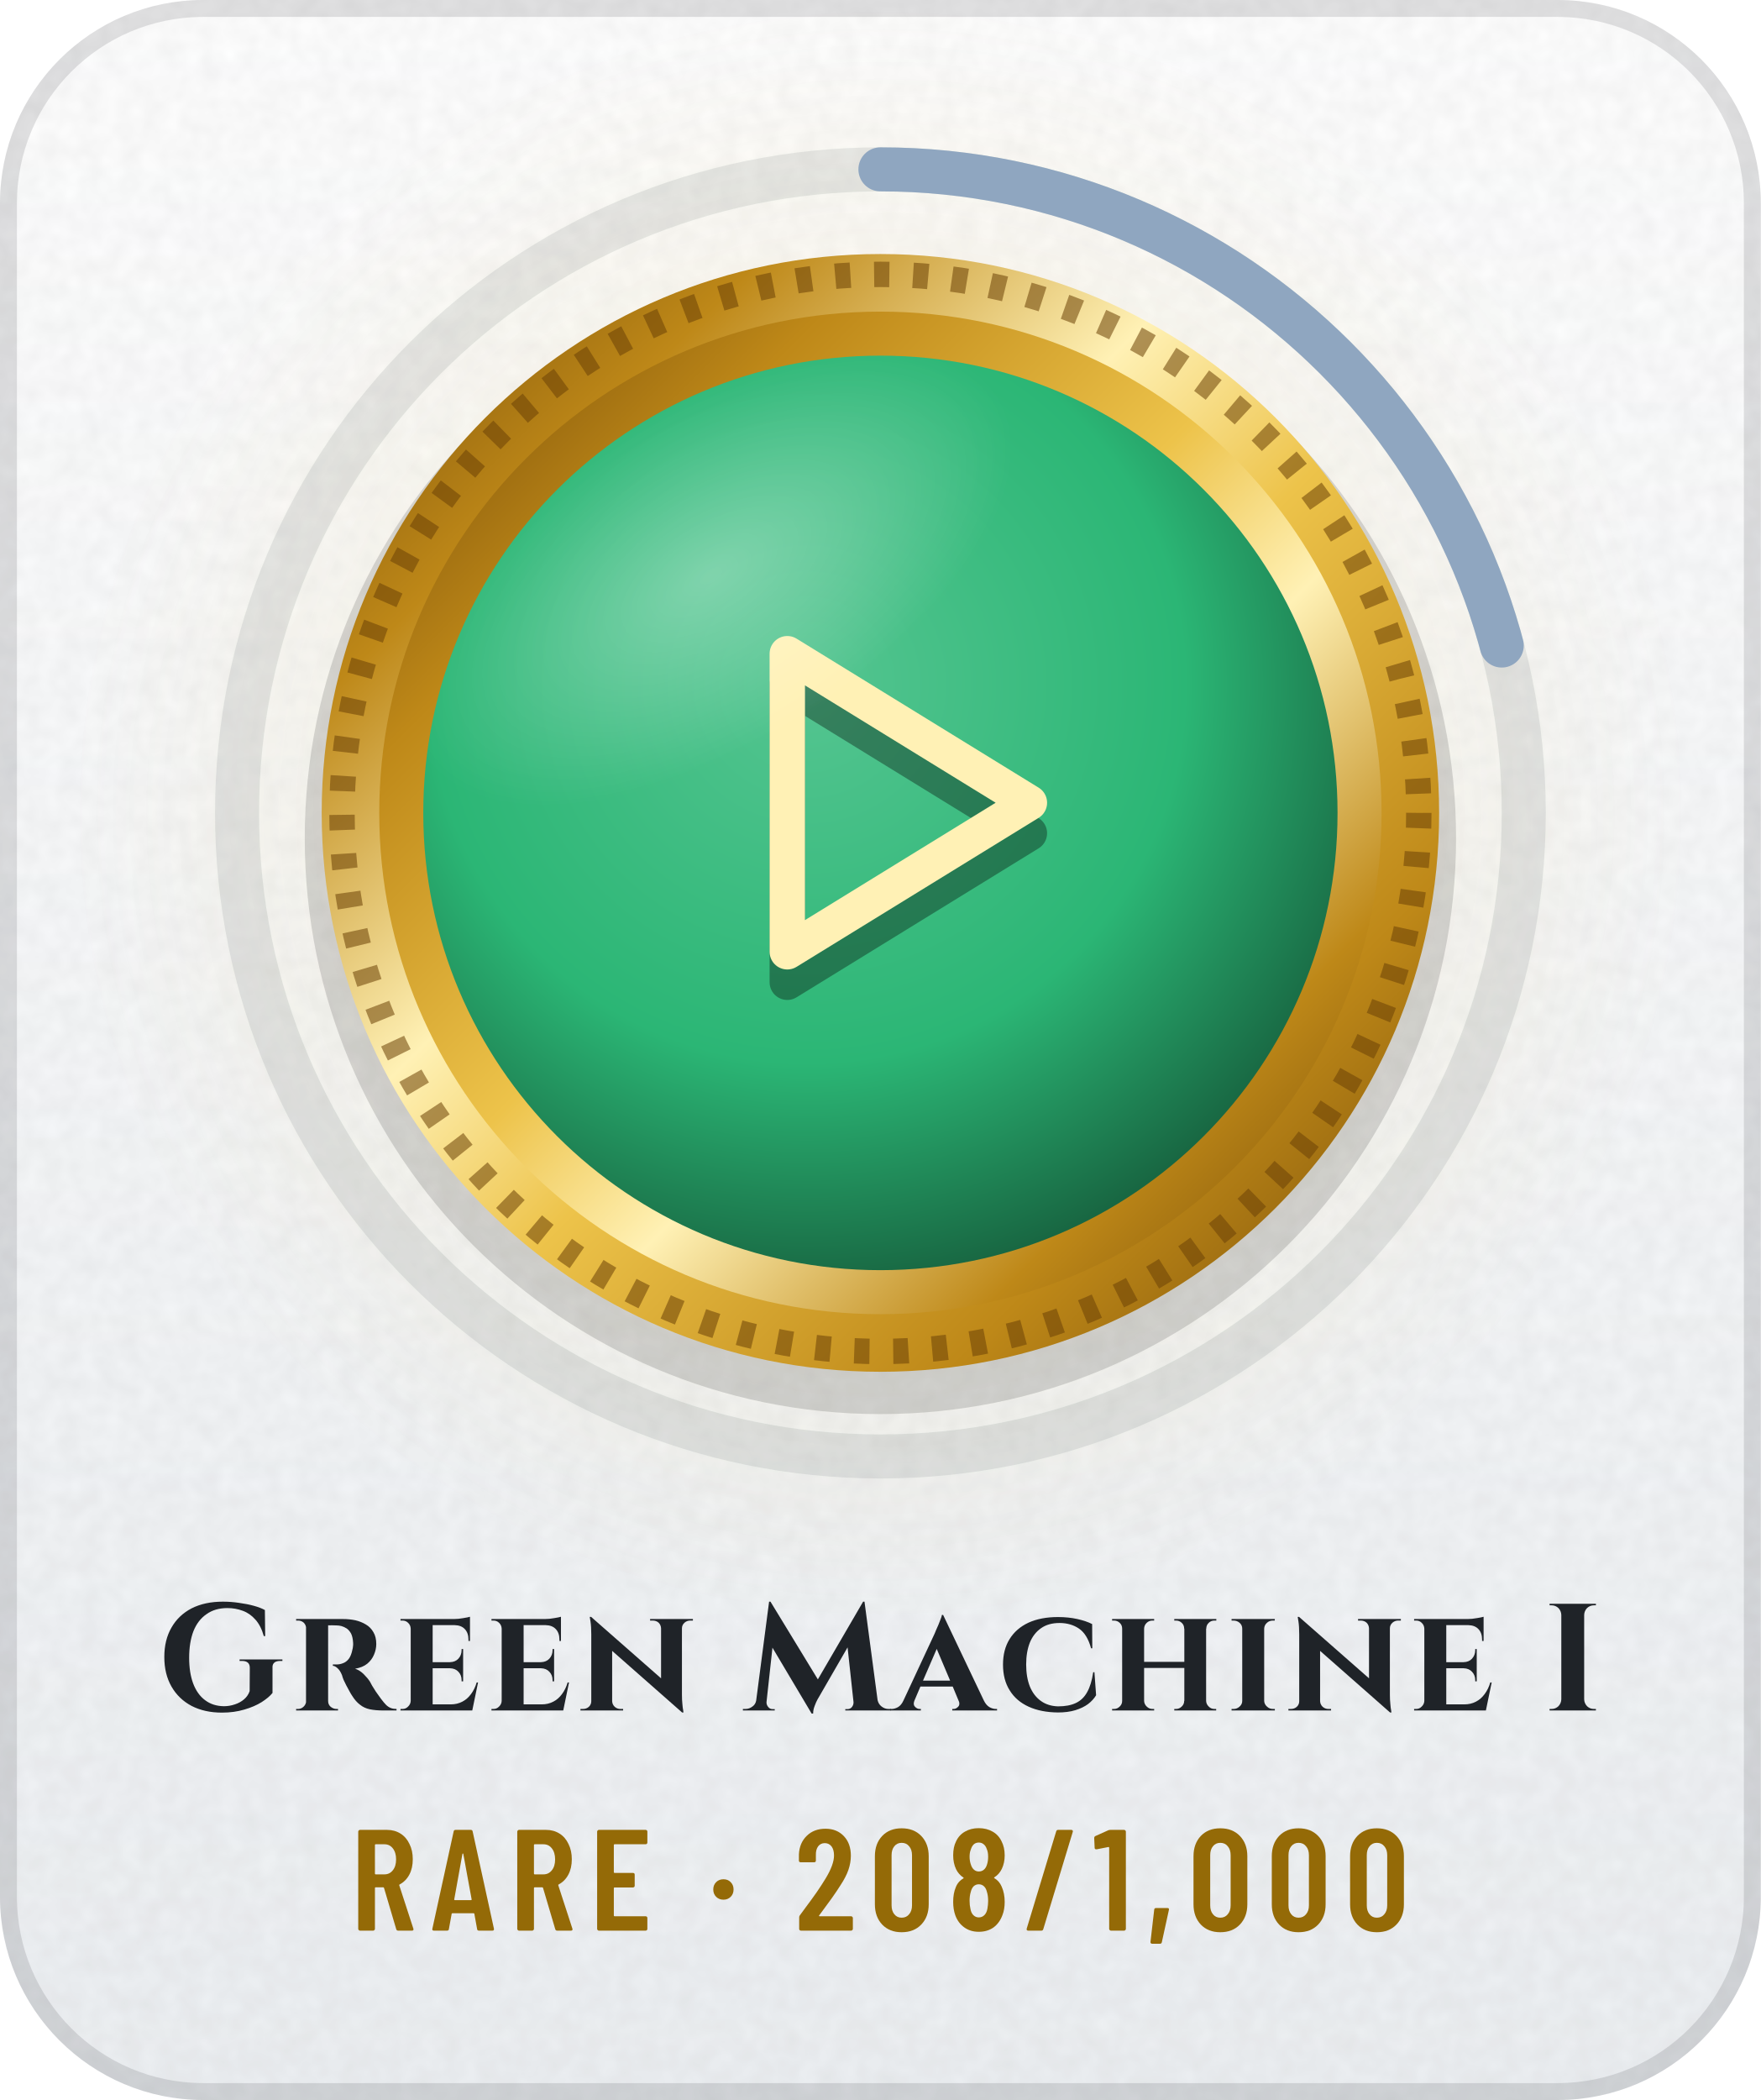
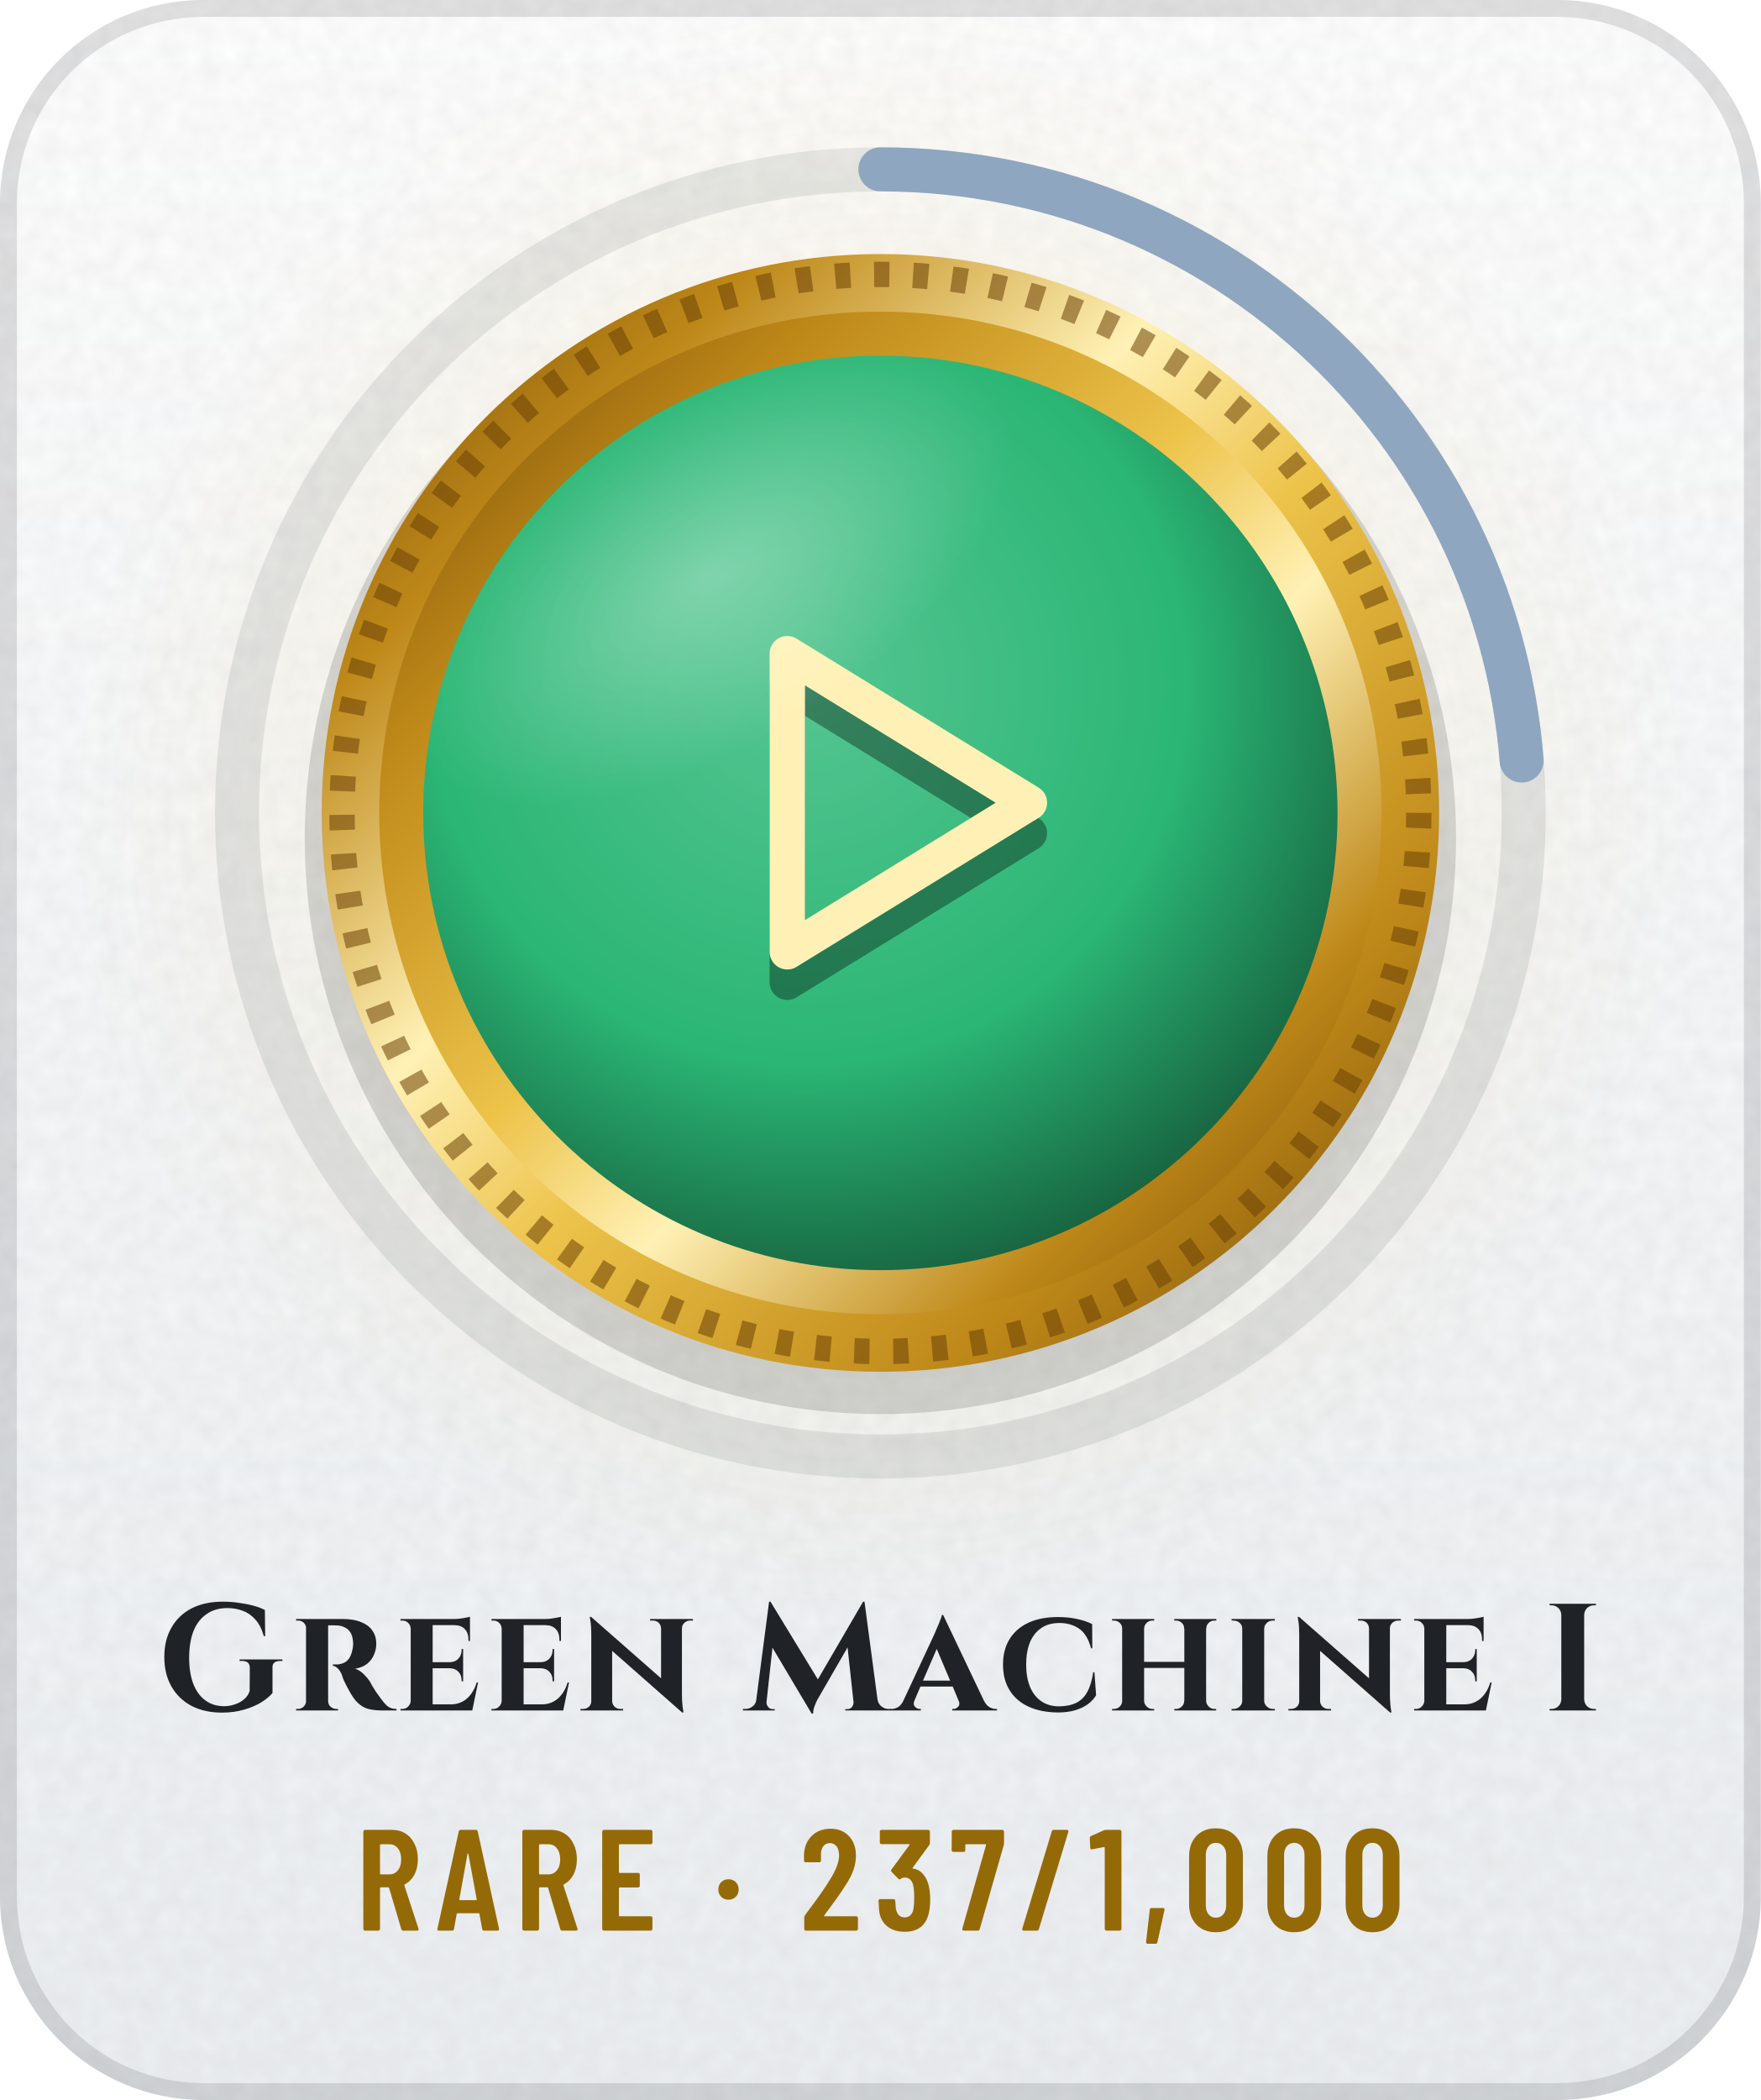
- <svg xmlns="http://www.w3.org/2000/svg" width="104" height="124" viewBox="0 0 104 124" role="img" aria-label="Green Machine I: earned, Rare, 20% to Green Machine II">
+ <svg xmlns="http://www.w3.org/2000/svg" width="104" height="124" viewBox="0 0 104 124" role="img" aria-label="Green Machine I: earned, Rare, 23% to Green Machine II">
  <style>@keyframes tw{0%,100%{opacity:.15;transform:scale(.45)}50%{opacity:1;transform:scale(1)}}.sp{transform-box:fill-box;transform-origin:center;animation:tw 3.4s ease-in-out infinite}@keyframes sh{0%{transform:translateX(-110px)}38%,100%{transform:translateX(200px)}}.sh{animation:sh 6.5s ease-in-out infinite}@keyframes fl{0%,100%{transform:translateY(0)}50%{transform:translateY(-3px)}}.fl{animation:fl 5s ease-in-out infinite}@media (prefers-reduced-motion:reduce){.sp,.fl{animation:none}.sh,.bu{display:none}}</style>
  <defs>
    <linearGradient id="bg" x1="0" y1="0" x2="0" y2="1">
      <stop offset="0" stop-color="#FFFFFF" />
      <stop offset="1" stop-color="#EDF0F3" />
    </linearGradient>
    <clipPath id="card">
      <rect width="104" height="124" rx="12" />
    </clipPath>
    <filter id="grain" x="0" y="0" width="100%" height="100%">
      <feTurbulence type="fractalNoise" baseFrequency=".85" numOctaves="2" stitchTiles="stitch" />
      <feColorMatrix values="0 0 0 0 0 0 0 0 0 0 0 0 0 0 0 0 0 0 .05 0" />
    </filter>
    <radialGradient id="glow" cx=".5" cy=".5" r=".5">
      <stop offset="0" stop-color="#EDC34A" stop-opacity="0.19" />
      <stop offset="1" stop-color="#EDC34A" stop-opacity="0" />
    </radialGradient>
    <linearGradient id="mh" x1="0" y1="0" x2="1" y2="0">
      <stop offset="0" stop-color="#6B4306" />
      <stop offset="0.2" stop-color="#BE8818" />
      <stop offset="0.4" stop-color="#FFF1B5" />
      <stop offset="0.54" stop-color="#EDC34A" />
      <stop offset="0.78" stop-color="#BE8818" />
      <stop offset="1" stop-color="#6B4306" />
    </linearGradient>
    <linearGradient id="md" x1="0" y1="0" x2="1" y2="1">
      <stop offset="0" stop-color="#6B4306" />
      <stop offset="0.2" stop-color="#BE8818" />
      <stop offset="0.4" stop-color="#FFF1B5" />
      <stop offset="0.54" stop-color="#EDC34A" />
      <stop offset="0.78" stop-color="#BE8818" />
      <stop offset="1" stop-color="#6B4306" />
    </linearGradient>
    <linearGradient id="mdr" x1="1" y1="1" x2="0" y2="0">
      <stop offset="0" stop-color="#6B4306" />
      <stop offset="0.2" stop-color="#BE8818" />
      <stop offset="0.4" stop-color="#FFF1B5" />
      <stop offset="0.54" stop-color="#EDC34A" />
      <stop offset="0.78" stop-color="#BE8818" />
      <stop offset="1" stop-color="#6B4306" />
    </linearGradient>
    <linearGradient id="dia" x1="0" y1="0" x2="1" y2="0">
      <stop offset="0" stop-color="#2F7DD1" />
      <stop offset=".5" stop-color="#7B61E0" />
      <stop offset="1" stop-color="#C2449A" />
    </linearGradient>
    <linearGradient id="pb" x1="0" y1="0" x2="1" y2="0">
      <stop offset="0" stop-color="#8FA6C0" />
      <stop offset="1" stop-color="#D3E4F4" />
    </linearGradient>
    <linearGradient id="shg" x1="0" y1="0" x2="1" y2="0">
      <stop offset="0" stop-color="#FFFFFF" stop-opacity="0" />
      <stop offset=".5" stop-color="#FFFFFF" stop-opacity=".6" />
      <stop offset="1" stop-color="#FFFFFF" stop-opacity="0" />
    </linearGradient>
    <radialGradient id="en" cx=".42" cy=".36" r=".75">
      <stop offset="0" stop-color="#55C591" />
      <stop offset=".55" stop-color="#2BB675" />
      <stop offset="1" stop-color="#11492F" />
    </radialGradient>
    <linearGradient id="ig" gradientUnits="userSpaceOnUse" x1="0" y1="34" x2="0" y2="62">
      <stop offset="0" stop-color="#FFF1B5" />
      <stop offset="1" stop-color="#EDC34A" />
    </linearGradient>
    <radialGradient id="gl" cx=".5" cy=".5" r=".5">
      <stop offset="0" stop-color="#FFFFFF" stop-opacity=".45" />
      <stop offset="1" stop-color="#FFFFFF" stop-opacity="0" />
    </radialGradient>
    <clipPath id="fc">
      <circle cx="52" cy="48" r="27" />
    </clipPath>
  </defs>
  <g clip-path="url(#card)">
    <rect width="104" height="124" fill="url(#bg)" />
    <rect width="104" height="124" filter="url(#grain)" />
  </g>
  <rect x=".5" y=".5" width="103" height="123" rx="11.5" fill="none" stroke="#1F2328" stroke-opacity=".13" />
  <circle cx="52" cy="48" r="48" fill="url(#glow)" />
  <circle cx="52" cy="48" r="38" fill="none" stroke="#1F2328" stroke-opacity=".09" stroke-width="2.6" />
-   <circle cx="52" cy="48" r="38" fill="none" stroke="#8FA6C0" stroke-width="2.6" stroke-linecap="round" stroke-dasharray="49.7 238.8" transform="rotate(-90 52 48)" />
+   <circle cx="52" cy="48" r="38" fill="none" stroke="#8FA6C0" stroke-width="2.6" stroke-linecap="round" stroke-dasharray="56.6 238.8" transform="rotate(-90 52 48)" />
  <circle cx="52" cy="49.5" r="34" fill="#000000" fill-opacity=".14" />
  <circle cx="52" cy="48" r="33" fill="url(#md)" />
  <circle cx="52" cy="48" r="31.8" fill="none" stroke="#6B4306" stroke-opacity=".55" stroke-width="1.5" stroke-dasharray=".9 1.4" />
  <circle cx="52" cy="48" r="29.6" fill="url(#mdr)" />
  <circle cx="52" cy="48" r="27" fill="url(#en)" />
  <g transform="translate(38.8 36) scale(1.1)" fill="none" stroke="#000000" stroke-width="1.9" stroke-linecap="round" stroke-linejoin="round" stroke-opacity=".35">
    <path d="M7 4l13 8-13 8z" />
  </g>
  <g transform="translate(38.8 34.2) scale(1.1)" fill="none" stroke="url(#ig)" stroke-width="1.9" stroke-linecap="round" stroke-linejoin="round">
    <path d="M7 4l13 8-13 8z" />
  </g>
  <g clip-path="url(#fc)">
    <ellipse cx="42" cy="34" rx="20" ry="10" transform="rotate(-32 42 34)" fill="url(#gl)" opacity=".7" />
    <g transform="skewX(-18)">
      <rect class="sh" x="10" y="10" width="12" height="80" fill="url(#shg)" opacity=".6" />
    </g>
  </g>
  <g transform="translate(9.3 101) scale(0.009 -0.009)" fill="#1F2328">
    <use href="#s71" x="0" />
    <use href="#s114" x="869" />
    <use href="#s101" x="1561" />
    <use href="#s101" x="2158" />
    <use href="#s110" x="2755" />
    <use href="#s77" x="3851" />
    <use href="#s97" x="4837" />
    <use href="#s99" x="5515" />
    <use href="#s104" x="6231" />
    <use href="#s105" x="7015" />
    <use href="#s110" x="7401" />
    <use href="#s101" x="8213" />
    <use href="#s73" x="9094" />
  </g>
-   <g transform="translate(20.7 114) scale(0.0085 -0.0085)" fill="#946A07">
+   <g transform="translate(21 114) scale(0.0085 -0.0085)" fill="#946A07">
    <use href="#m82" x="0" />
    <use href="#m65" x="555" />
    <use href="#m82" x="1105" />
    <use href="#m69" x="1660" />
    <use href="#m183" x="2484" />
    <use href="#m50" x="3087" />
-     <use href="#m48" x="3606" />
-     <use href="#m56" x="4150" />
-     <use href="#m47" x="4678" />
-     <use href="#m49" x="5158" />
-     <use href="#m44" x="5526" />
-     <use href="#m48" x="5820" />
-     <use href="#m48" x="6364" />
-     <use href="#m48" x="6908" />
+     <use href="#m51" x="3606" />
+     <use href="#m55" x="4126" />
+     <use href="#m47" x="4612" />
+     <use href="#m49" x="5092" />
+     <use href="#m44" x="5460" />
+     <use href="#m48" x="5754" />
+     <use href="#m48" x="6298" />
+     <use href="#m48" x="6842" />
  </g>
  <defs>
    <path id="m44" d="M33 -78 59 146Q60 157 71 157H151Q164 157 161 144L112 -80Q110 -91 99 -91H45Q39 -91 36 -88Q32 -84 33 -78Z" />
    <path id="m47" d="M21 14 226 690Q229 700 239 700H331Q337 700 340 696Q343 692 341 686L136 10Q133 0 123 0H31Q25 0 22 4Q19 8 21 14Z" />
    <path id="m48" d="M38 183V517Q38 604 89 658Q140 711 224 711Q309 711 360 658Q412 604 412 517V183Q412 96 360 42Q309 -11 224 -11Q140 -11 89 42Q38 96 38 183ZM296 176V524Q296 563 276 586Q257 610 224 610Q192 610 173 586Q154 563 154 524V176Q154 137 173 114Q192 90 224 90Q257 90 276 114Q296 137 296 176Z" />
    <path id="m49" d="M122 700H218Q223 700 226 696Q230 693 230 688V12Q230 7 226 4Q223 0 218 0H126Q121 0 118 4Q114 7 114 12V576Q114 578 112 580Q111 582 109 581L27 565H24Q13 565 13 576L10 643Q10 653 18 657L107 697Q114 700 122 700Z" />
    <path id="m50" d="M173 100H392Q397 100 400 96Q404 93 404 88V12Q404 7 400 4Q397 0 392 0H43Q38 0 34 4Q31 7 31 12V92Q31 101 36 107L75 160Q114 212 152 266Q189 320 215 363Q273 459 273 522Q273 562 256 585Q238 608 209 608Q180 608 163 586Q146 563 147 526V487Q147 482 144 478Q140 475 135 475H41Q36 475 32 478Q29 482 29 487V530Q33 610 84 659Q134 708 214 708Q293 708 342 656Q390 605 390 521Q390 471 373 422Q356 373 319 317Q294 277 260 229Q225 181 214 166Q184 126 170 106Q168 104 169 102Q170 100 173 100Z" />
-     <path id="m56" d="M325 364Q358 345 375 306Q396 259 396 200Q396 147 380 107Q360 53 318 22Q275 -8 216 -8Q158 -8 116 22Q73 52 53 106Q38 148 38 200Q38 259 56 301Q71 341 109 363Q113 366 109 369Q76 390 58 427Q38 470 38 523Q38 581 58 620Q78 664 120 688Q161 712 216 712Q270 712 312 688Q353 665 374 621Q396 579 396 523Q396 471 376 429Q358 392 325 371Q319 367 325 364ZM159 559Q152 541 152 513Q152 483 162 456Q169 435 183 423Q197 411 216 411Q237 411 252 424Q266 436 273 459Q281 483 281 513Q281 547 271 568Q264 589 250 600Q236 612 216 612Q198 612 184 602Q171 591 164 573ZM281 206Q281 244 272 271Q266 295 252 308Q237 322 216 322Q195 322 180 308Q166 294 160 268Q152 242 152 208Q152 177 158 151Q163 123 178 108Q194 92 216 92Q239 92 255 108Q271 124 276 153Q281 180 281 206Z" />
+     <path id="m51" d="M387 218Q387 169 380 134Q368 66 326 29Q283 -8 210 -8Q134 -8 86 32Q38 73 32 143Q30 165 28 207Q28 219 40 219H132Q144 219 144 207Q146 173 148 156Q153 125 169 108Q185 92 210 92Q234 92 250 108Q266 123 271 152Q276 182 276 230Q276 281 269 315Q263 341 248 355Q233 369 210 369Q195 369 183 360Q177 356 174 356Q172 356 166 360L119 408Q115 412 115 417Q115 421 118 425L243 595Q245 597 244 599Q242 601 239 601H49Q44 601 40 604Q37 608 37 613V688Q37 693 40 696Q44 700 49 700H373Q378 700 382 696Q385 693 385 688V609Q385 602 380 594L266 438Q262 432 268 431Q309 426 338 392Q368 358 378 307Q387 267 387 218Z" />
+     <path id="m55" d="M90 13 255 594Q257 600 251 600H116Q111 600 111 595V559Q111 554 108 550Q104 547 99 547H28Q23 547 20 550Q16 554 16 559L17 688Q17 693 20 696Q24 700 29 700H368Q373 700 376 696Q380 693 380 688V607Q380 603 378 593L211 10Q208 0 197 0H100Q87 0 90 13Z" />
    <path id="m65" d="M325 11 306 116Q306 121 300 121H154Q148 121 148 116L129 11Q128 0 116 0H25Q11 0 14 13L162 689Q164 700 175 700H281Q292 700 294 689L442 13V9Q442 0 431 0H338Q326 0 325 11ZM171 212H282Q288 212 287 217L229 533Q228 536 226 536Q224 536 223 533L166 217Q165 212 171 212Z" />
    <path id="m69" d="M391 600H175Q170 600 170 595V406Q170 401 175 401H303Q308 401 312 398Q315 394 315 389V312Q315 307 312 304Q308 300 303 300H175Q170 300 170 295V105Q170 100 175 100H391Q396 100 400 96Q403 93 403 88V12Q403 7 400 4Q396 0 391 0H66Q61 0 58 4Q54 7 54 12V688Q54 693 58 696Q61 700 66 700H391Q396 700 400 696Q403 693 403 688V612Q403 607 400 604Q396 600 391 600Z" />
    <path id="m82" d="M318 10 233 297Q231 301 228 301H175Q170 301 170 296V12Q170 7 166 4Q163 0 158 0H66Q61 0 58 4Q54 7 54 12V688Q54 693 58 696Q61 700 66 700H254Q307 700 348 674Q388 649 410 602Q433 556 433 496Q433 434 409 389Q385 344 342 321Q338 320 339 315L437 14Q438 12 438 9Q438 0 427 0H331Q321 0 318 10ZM170 595V396Q170 391 175 391H236Q272 391 294 419Q317 447 317 495Q317 543 294 572Q272 600 236 600H175Q170 600 170 595Z" />
    <path id="m183" d="M37 286Q37 317 57 337Q77 357 108 357Q139 357 158 337Q178 317 178 286Q178 255 158 235Q138 215 108 215Q77 215 57 235Q37 255 37 286Z" />
    <path id="s71" d="M755 280V115Q731 85 684 55Q636 25 570 6Q504 -14 423 -14Q309 -14 224 30Q139 75 92 157Q45 239 45 351Q45 463 92 544Q138 625 224 670Q311 714 429 714Q484 714 536 706Q588 699 632 687Q676 675 705 659L707 488H698Q679 556 643 596Q607 637 560 654Q512 672 459 672Q378 672 322 632Q265 593 236 520Q208 447 208 345Q208 249 234 178Q261 106 312 68Q363 29 436 28Q473 28 508 40Q542 51 568 73Q594 95 605 127L606 280Q606 325 555 325H539V335H820V325H805Q775 325 763 310Q754 299 755 280Z" />
    <path id="s73" d="M119 73V627Q118 653 100 672Q81 690 55 690H42V700H346V690H333Q307 690 288 672Q270 653 269 627V73Q270 47 288 28Q307 10 333 10H346V0H42V10H55Q81 10 100 28Q118 47 119 73Z" />
    <path id="s77" d="M780 714H789L875 68Q881 42 900 27Q921 10 947 10H963V0H663V9H678Q695 9 706 22Q717 36 717 52V55L678 414L491 90L481 73Q471 55 462 30Q452 5 452 -20H442L185 412L146 55V52Q146 36 158 22Q169 9 185 9H200V0H-9V10H7Q34 10 55 27Q73 40 78 64L163 714H172L483 204Z" />
    <path id="s97" d="M319 627 586 66Q601 35 623 22Q645 10 665 10H673V0H379V10H387Q404 10 418 25Q429 36 424 56L382 157H170L130 63Q121 38 134 25Q148 10 165 10H173V0H-27V10H-19Q1 10 23 22Q45 35 59 66L264 506Q266 512 273 528Q280 543 288 562Q296 582 303 600Q310 617 311 627ZM187 196H365L277 404Z" />
    <path id="s99" d="M634 251 645 100Q626 68 592 42Q558 17 509 2Q460 -13 395 -13Q283 -12 202 25Q121 62 78 132Q34 201 34 301Q34 399 77 468Q120 538 201 576Q282 613 395 613Q463 613 522 600Q580 587 619 567L620 408H612Q587 500 533 537Q479 574 405 574Q332 574 284 540Q235 506 210 445Q186 384 186 302Q186 219 210 158Q235 97 282 63Q329 29 395 27Q466 27 512 49Q559 71 586 120Q614 169 626 251Z" />
    <path id="s101" d="M543 184 505 0H34V10H47Q69 10 84 26Q100 41 101 63V537Q100 560 84 575Q69 590 47 590H34V600H385Q414 600 446 606Q478 611 490 615V456H480V465Q480 509 456 534Q433 559 389 560H245V317H359Q394 318 414 340Q435 363 435 396V403H445V191H435V199Q435 232 414 254Q394 276 359 277H245V40H363Q406 40 440 58Q473 75 497 108Q521 140 534 184Z" />
    <path id="s104" d="M100 63V537Q100 560 84 575Q68 590 46 590H34V600H310V590H299Q277 590 261 575Q245 560 244 537V319H508V537H507Q507 560 491 575Q475 590 453 590H442V600H718V590H706Q683 590 668 575Q652 560 652 537H651V63Q652 41 668 26Q683 10 706 10H717V0H442V10H453Q475 10 491 26Q507 41 507 63H508V279H244V63Q245 41 261 26Q277 10 299 10H310V0H34V10H46Q68 10 84 26Q100 41 100 63Z" />
    <path id="s105" d="M104 63V537Q104 560 87 575Q70 590 46 590H34V600H318L317 590H306Q282 590 266 575Q249 560 248 537V63Q249 41 266 26Q282 10 306 10H318V0H34V10H47Q70 10 87 26Q104 41 104 63Z" />
    <path id="s110" d="M91 614 550 211V539Q549 561 534 576Q518 590 495 590H478V600H759V590H742Q720 590 704 576Q687 561 687 539V104Q687 69 690 42Q692 16 695 2L697 -13H688L229 391V61Q230 39 246 24Q262 10 284 10H301V0H21V10H37Q60 10 76 24Q92 39 92 61V500Q92 551 87 583L82 614Z" />
    <path id="s114" d="M106 0H41V10H53Q75 10 91 26Q103 38 106 54V547Q103 564 91 576Q75 590 54 590H41V600H349Q390 600 429 592Q468 583 499 564Q530 546 548 514Q567 483 567 436Q567 401 552 366Q538 332 508 307Q477 282 428 274Q457 265 484 239Q510 213 525 190Q529 182 539 164Q549 147 564 124Q580 102 597 78Q617 51 632 36Q647 22 663 16Q679 10 700 10V0H616Q562 0 524 8Q487 16 460 38Q432 59 409 96Q400 109 390 128Q380 146 370 165Q360 184 352 202Q345 220 342 232Q329 264 312 278Q296 293 282 293V302H307Q328 302 348 310Q369 317 386 338Q403 360 411 402Q413 408 414 419Q416 430 415 444Q413 481 402 504Q390 526 373 538Q356 549 338 554Q321 558 308 558Q289 559 274 559Q259 558 251 559V63Q251 38 268 24Q286 10 306 10H316V0Z" />
  </defs>
</svg>
